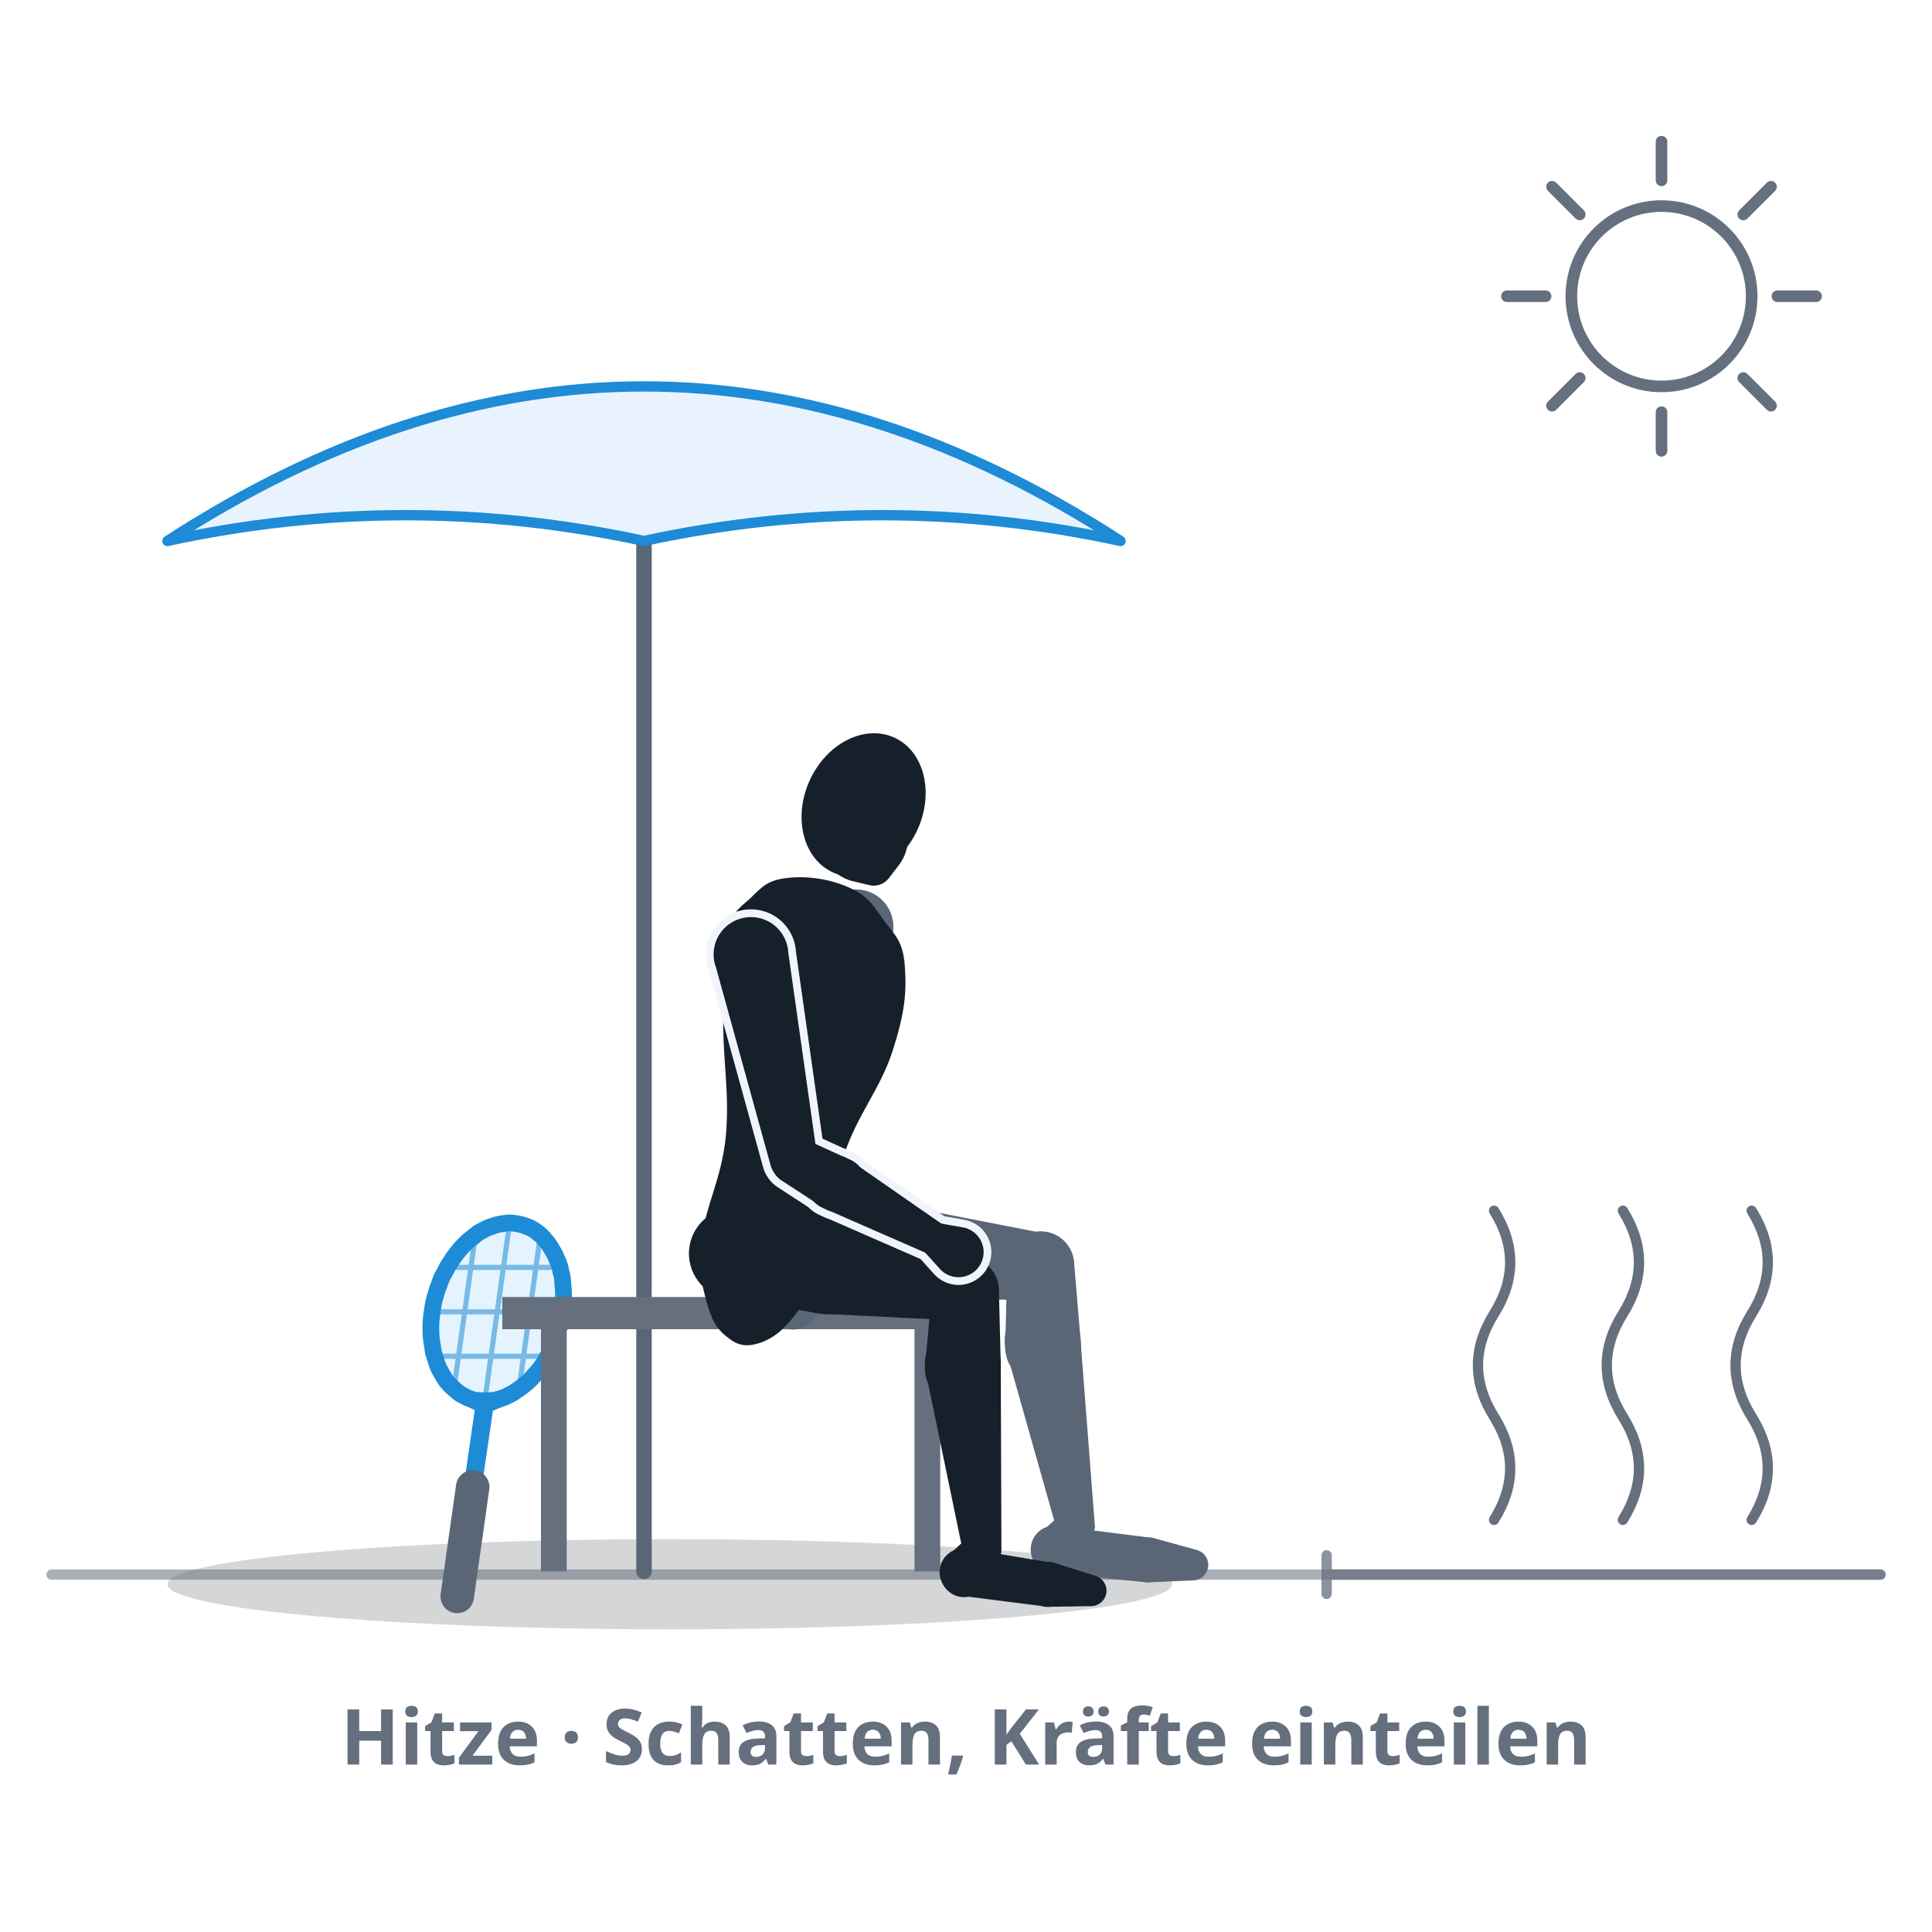
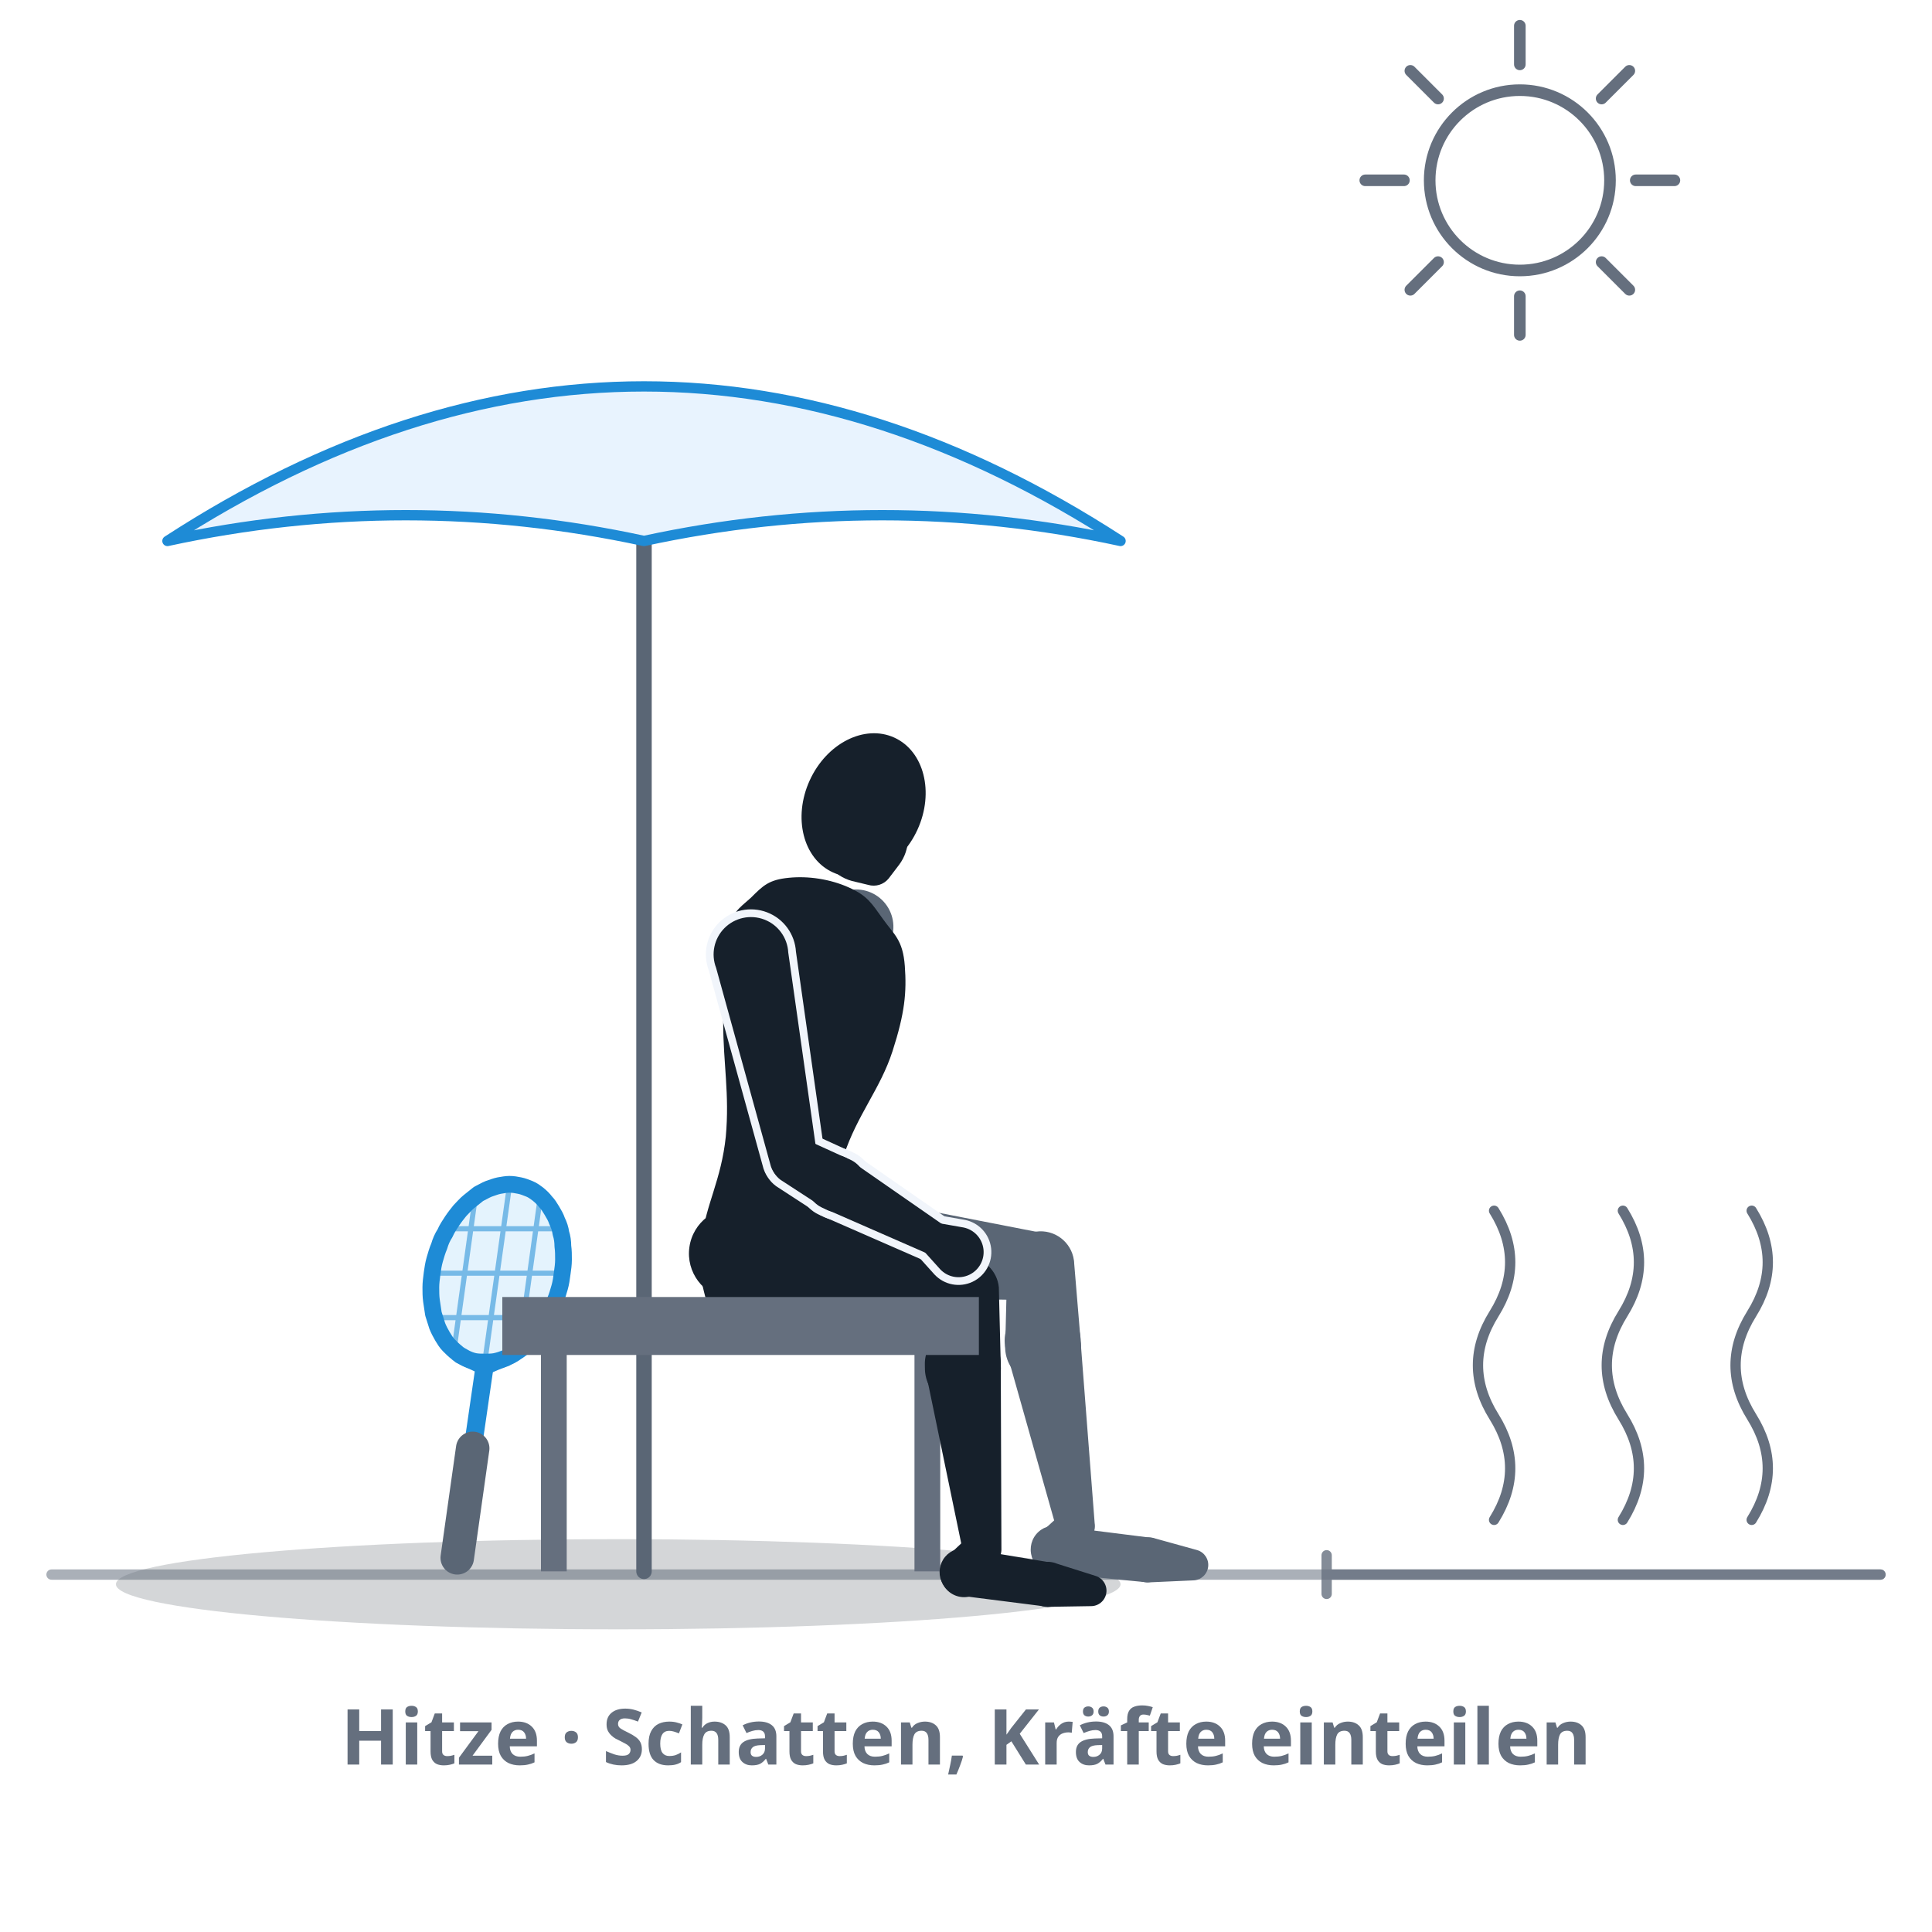
- <svg xmlns="http://www.w3.org/2000/svg" viewBox="0 0 300 300" role="img" data-quelle="figuren" aria-label="Hitze: Die Sonne steht hoch, über dem Feld flimmert die Luft. Ein Spieler sitzt in der Pause auf einer Bank im Schatten eines Sonnenschirms, die Unterarme auf den Oberschenkeln, den Kopf gesenkt; der Schläger lehnt am Ende der Bank.">
+ <svg xmlns="http://www.w3.org/2000/svg" viewBox="0 0 300 300" role="img" data-quelle="figuren" aria-label="Hitze: Die Sonne steht hoch, über dem Feld flimmert die Luft. Ein Spieler sitzt in der Pause auf einer Bank im Schatten eines Sonnenschirms, einen Unterarm auf dem Oberschenkel, den Kopf gesenkt; der Schläger lehnt am Ende der Bank.">
  <style>
    .s-k{fill:var(--tinte,#16202b)}
    .s-f{fill:var(--tinte-2,#5a6675)}
    .s-x{fill:var(--flaeche-2,#f1f5fb);stroke:var(--flaeche-2,#f1f5fb);stroke-width:2.4;stroke-linejoin:round}
    .s-rf{fill:var(--primaer,#38a4f1);opacity:.14}
    .s-rs{fill:none;stroke:var(--primaer-dunkel,#1e8bd6);stroke-width:.8;opacity:.55}
    .s-rr{fill:none;stroke:var(--primaer-dunkel,#1e8bd6);stroke-width:2.6;stroke-linejoin:round}
    .s-rh{fill:none;stroke:var(--primaer-dunkel,#1e8bd6);stroke-width:2.1;stroke-linecap:round;stroke-linejoin:round}
    .s-rsch{fill:none;stroke:var(--primaer-dunkel,#1e8bd6);stroke-width:2.8;stroke-linecap:round}
    .s-rg{fill:none;stroke:var(--tinte-2,#5a6675);stroke-width:5.2;stroke-linecap:round}
    .s-sch{fill:var(--schatten-boden,#16202b2e)}
    .s-sonne{fill:none;stroke:var(--tinte-3,#656f7e);stroke-width:1.8;stroke-linecap:round}
    .s-stange{fill:none;stroke:var(--tinte-2,#5a6675);stroke-width:2.4;stroke-linecap:round}
    .s-schirm{fill:var(--primaer-weich,#e8f3fe);stroke:var(--primaer-dunkel,#1e8bd6);stroke-width:1.6;stroke-linejoin:round}
    .s-bank{fill:var(--tinte-3,#656f7e)}
    .s-flimmer{fill:none;stroke:var(--tinte-3,#656f7e);stroke-width:1.6;stroke-linecap:round}
-     .s-linie{fill:none;stroke:var(--tinte-3,#656f7e);stroke-width:1.6;opacity:.75;stroke-linecap:round}
+     .s-linie{fill:none;stroke:var(--tinte-3,#656f7e);stroke-width:1.6;opacity:.8;stroke-linecap:round}
    .s-boden{fill:none;stroke:var(--tinte-3,#656f7e);stroke-width:1.6;opacity:.55;stroke-linecap:round}
    .st{fill:var(--tinte-3,#656f7e);font:600 12px/1 system-ui,sans-serif;text-anchor:middle}
  </style>
-   <ellipse class="s-sch" cx="104" cy="246" rx="78" ry="7" />
+   <ellipse class="s-sch" cx="96" cy="246" rx="78" ry="7" />
  <path class="s-boden" d="M8,244.5L292,244.5" />
  <path class="s-linie" d="M206,244.5L292,244.5M206,241.5L206,247.5" />
  <path class="s-flimmer" d="M232,236 q 5,-8 0,-16 q -5,-8 0,-16 q 5,-8 0,-16M252,236 q 5,-8 0,-16 q -5,-8 0,-16 q 5,-8 0,-16M272,236 q 5,-8 0,-16 q -5,-8 0,-16 q 5,-8 0,-16" />
-   <path class="s-sonne" d="M244,46a14,14 0 1 0 28,0a14,14 0 1 0 -28,0ZM276,46L282,46M270.7,58.7L275,63M258,64L258,70M245.3,58.7L241,63M240,46L234,46M245.3,33.3L241,29M258,28L258,22M270.7,33.3L275,29" />
+   <path class="s-sonne" d="M222,28a14,14 0 1 0 28,0a14,14 0 1 0 -28,0ZM254,28L260,28M248.7,40.7L253,45M236,46L236,52M223.3,40.7L219,45M218,28L212,28M223.3,15.3L219,11M236,10L236,4M248.7,15.3L253,11" />
  <path class="s-stange" d="M100,244L100,64" />
  <path class="s-schirm" d="M26,84 Q 100,36 174,84 Q 137,76 100,84 Q 63,76 26,84Z" />
-   <path class="s-rf" d="M79.1,189.9C78.6,189.9 78.1,190 77.5,190.1C77,190.2 76.5,190.4 75.9,190.6C75.4,190.8 74.9,191.1 74.3,191.4C73.8,191.8 73.3,192.2 72.8,192.6C72.3,193 71.9,193.5 71.4,194C71,194.5 70.6,195 70.2,195.6C69.8,196.2 69.4,196.8 69.1,197.5C68.7,198.1 68.4,198.8 68.2,199.5C67.9,200.2 67.7,200.9 67.5,201.6C67.3,202.3 67.2,203 67.1,203.7C67,204.5 66.9,205.2 66.9,205.9C66.9,206.6 66.9,207.3 67,208C67.1,208.7 67.2,209.4 67.3,210C67.5,210.6 67.7,211.3 67.9,211.9C68.1,212.4 68.4,213 68.7,213.5C69,214 69.3,214.5 69.7,214.9C70.1,215.3 70.5,215.7 70.9,216C71.3,216.4 71.8,216.6 72.3,216.9C72.7,217.1 73.2,217.3 73.7,217.4C74.2,217.5 74.8,217.5 75.3,217.5C75.8,217.5 76.4,217.5 76.9,217.4C77.4,217.3 78,217.1 78.5,216.9C79,216.6 79.6,216.4 80.1,216C80.6,215.7 81.1,215.3 81.6,214.9C82.1,214.5 82.6,214 83,213.5C83.5,213 83.9,212.4 84.3,211.9C84.7,211.3 85,210.6 85.4,210C85.7,209.4 86,208.7 86.2,208C86.5,207.3 86.7,206.6 86.9,205.9C87.1,205.2 87.2,204.5 87.3,203.7C87.4,203 87.5,202.3 87.5,201.6C87.5,200.9 87.5,200.2 87.4,199.5C87.4,198.8 87.3,198.1 87.1,197.5C87,196.8 86.8,196.2 86.5,195.6C86.3,195 86,194.5 85.7,194C85.4,193.5 85.1,193 84.7,192.6C84.4,192.2 84,191.8 83.5,191.4C83.1,191.1 82.7,190.8 82.2,190.6C81.7,190.4 81.2,190.2 80.7,190.1C80.2,190 79.7,189.9 79.1,189.9Z" />
-   <path class="s-rs" d="M80.7,214.9L83.8,192.6M75.4,216.6L79,190.9M70.6,214.9L73.7,192.6M84.2,210.6L68.3,210.6M86.4,203.7L68,203.7M86.2,196.8L70.2,196.8" />
-   <path class="s-rh" d="M79.4,216.7L75.2,218.5L71.4,216.7" />
-   <path class="s-rsch" d="M73.4,230.9L75.2,218.5" />
-   <path class="s-rr" d="M79.1,189.9C78.6,189.9 78.1,190 77.5,190.1C77,190.2 76.5,190.4 75.9,190.6C75.4,190.8 74.9,191.1 74.3,191.4C73.8,191.8 73.3,192.2 72.8,192.6C72.3,193 71.9,193.5 71.4,194C71,194.5 70.6,195 70.2,195.6C69.8,196.2 69.4,196.8 69.1,197.5C68.7,198.1 68.4,198.8 68.2,199.5C67.9,200.2 67.7,200.9 67.5,201.6C67.3,202.3 67.2,203 67.1,203.7C67,204.5 66.9,205.2 66.9,205.9C66.9,206.6 66.9,207.3 67,208C67.1,208.7 67.2,209.4 67.3,210C67.5,210.6 67.7,211.3 67.9,211.9C68.1,212.4 68.4,213 68.7,213.5C69,214 69.3,214.5 69.7,214.9C70.1,215.3 70.5,215.7 70.9,216C71.3,216.4 71.8,216.6 72.3,216.9C72.7,217.1 73.2,217.3 73.7,217.4C74.2,217.5 74.8,217.5 75.3,217.5C75.8,217.5 76.4,217.5 76.9,217.4C77.4,217.3 78,217.1 78.5,216.9C79,216.6 79.6,216.4 80.1,216C80.6,215.7 81.1,215.3 81.6,214.9C82.1,214.5 82.6,214 83,213.5C83.5,213 83.9,212.4 84.3,211.9C84.7,211.3 85,210.6 85.4,210C85.7,209.4 86,208.7 86.2,208C86.5,207.3 86.7,206.6 86.9,205.9C87.1,205.2 87.2,204.5 87.3,203.7C87.4,203 87.5,202.3 87.5,201.6C87.5,200.9 87.5,200.2 87.4,199.5C87.4,198.8 87.3,198.1 87.1,197.5C87,196.8 86.8,196.2 86.5,195.6C86.3,195 86,194.5 85.7,194C85.4,193.5 85.1,193 84.7,192.6C84.4,192.2 84,191.8 83.5,191.4C83.1,191.1 82.7,190.8 82.2,190.6C81.7,190.4 81.2,190.2 80.7,190.1C80.2,190 79.7,189.9 79.1,189.9Z" />
-   <path class="s-rg" d="M71,247.9L73.4,230.9" />
-   <path class="s-bank" d="M78,201.4L152,201.4L152,206.4L78,206.4ZM84,206.4L88,206.4L88,244L84,244ZM142,206.4L146,206.4L146,244L142,244Z" />
+   <path class="s-rf" d="M79.1,183.9C78.6,183.9 78.1,184 77.5,184.1C77,184.2 76.5,184.4 75.9,184.6C75.4,184.8 74.9,185.1 74.3,185.4C73.8,185.8 73.3,186.2 72.8,186.6C72.3,187 71.9,187.5 71.4,188C71,188.5 70.6,189 70.2,189.6C69.8,190.2 69.4,190.8 69.1,191.5C68.7,192.1 68.4,192.8 68.2,193.5C67.9,194.2 67.7,194.9 67.5,195.6C67.3,196.3 67.2,197 67.1,197.7C67,198.5 66.9,199.2 66.9,199.9C66.9,200.6 66.9,201.3 67,202C67.1,202.7 67.2,203.4 67.3,204C67.5,204.6 67.7,205.3 67.9,205.9C68.1,206.4 68.4,207 68.7,207.5C69,208 69.3,208.5 69.7,208.9C70.1,209.3 70.5,209.7 70.9,210C71.3,210.4 71.8,210.6 72.3,210.9C72.7,211.1 73.2,211.3 73.7,211.4C74.2,211.5 74.8,211.5 75.3,211.5C75.8,211.5 76.4,211.5 76.9,211.4C77.4,211.3 78,211.1 78.5,210.9C79,210.6 79.6,210.4 80.1,210C80.6,209.7 81.1,209.3 81.6,208.9C82.1,208.5 82.6,208 83,207.5C83.5,207 83.9,206.4 84.3,205.9C84.7,205.3 85,204.6 85.4,204C85.7,203.4 86,202.7 86.2,202C86.5,201.3 86.7,200.6 86.9,199.9C87.1,199.2 87.2,198.5 87.3,197.7C87.4,197 87.5,196.3 87.5,195.6C87.5,194.9 87.5,194.2 87.4,193.5C87.4,192.8 87.3,192.1 87.1,191.5C87,190.8 86.8,190.2 86.5,189.6C86.3,189 86,188.5 85.7,188C85.4,187.5 85.1,187 84.7,186.6C84.4,186.2 84,185.8 83.5,185.4C83.1,185.1 82.7,184.8 82.2,184.6C81.7,184.4 81.2,184.2 80.7,184.1C80.2,184 79.7,183.9 79.1,183.9Z" />
+   <path class="s-rs" d="M80.7,208.9L83.8,186.6M75.4,210.6L79,184.9M70.6,208.9L73.7,186.6M84.2,204.6L68.3,204.6M86.4,197.7L68,197.7M86.2,190.8L70.2,190.8" />
+   <path class="s-rh" d="M79.4,210.7L75.2,212.5L71.4,210.7" />
+   <path class="s-rsch" d="M73.4,224.9L75.2,212.5" />
+   <path class="s-rr" d="M79.1,183.9C78.6,183.9 78.1,184 77.5,184.1C77,184.2 76.5,184.4 75.9,184.6C75.4,184.8 74.9,185.1 74.3,185.4C73.8,185.8 73.3,186.2 72.8,186.6C72.3,187 71.9,187.5 71.4,188C71,188.5 70.6,189 70.2,189.6C69.8,190.2 69.4,190.8 69.1,191.5C68.7,192.1 68.4,192.8 68.2,193.5C67.9,194.2 67.7,194.9 67.5,195.6C67.3,196.3 67.2,197 67.1,197.7C67,198.5 66.9,199.2 66.9,199.9C66.9,200.6 66.9,201.3 67,202C67.1,202.7 67.2,203.4 67.3,204C67.5,204.6 67.7,205.3 67.9,205.9C68.1,206.4 68.4,207 68.7,207.5C69,208 69.3,208.5 69.7,208.9C70.1,209.3 70.5,209.7 70.9,210C71.3,210.4 71.8,210.6 72.3,210.9C72.7,211.1 73.2,211.3 73.7,211.4C74.2,211.5 74.8,211.5 75.3,211.5C75.8,211.5 76.4,211.5 76.9,211.4C77.4,211.3 78,211.1 78.5,210.9C79,210.6 79.6,210.4 80.1,210C80.6,209.7 81.1,209.3 81.6,208.9C82.1,208.5 82.6,208 83,207.5C83.5,207 83.9,206.4 84.3,205.9C84.7,205.3 85,204.6 85.4,204C85.7,203.4 86,202.7 86.2,202C86.5,201.3 86.7,200.6 86.9,199.9C87.1,199.2 87.2,198.5 87.3,197.7C87.4,197 87.5,196.3 87.5,195.6C87.5,194.9 87.5,194.2 87.4,193.5C87.4,192.8 87.3,192.1 87.1,191.5C87,190.8 86.8,190.2 86.5,189.6C86.3,189 86,188.5 85.7,188C85.4,187.5 85.1,187 84.7,186.6C84.4,186.2 84,185.8 83.5,185.4C83.1,185.1 82.7,184.8 82.2,184.6C81.7,184.4 81.2,184.2 80.7,184.1C80.2,184 79.7,183.9 79.1,183.9Z" />
+   <path class="s-rg" d="M71,241.9L73.4,224.9" />
+   <path class="s-bank" d="M84,206.4L88,206.4L88,244L84,244ZM142,206.4L146,206.4L146,244L142,244Z" />
  <g class="s-f">
    <path d="M120.9,199.6L136.3,201.4A7.4,7.4 0 1 0 137.8,186.8L122.4,185.4A7.1,7.1 0 0 0 120.9,199.6Z" />
    <path d="M137,201.5L161.5,201.9A5.2,5.2 0 0 0 162.6,191.6L138.5,186.9A7.4,7.4 0 1 0 137,201.5Z" />
    <path d="M156.4,196.6L156.1,208.6A5.9,5.9 0 1 0 167.8,208.2L166.8,196.2A5.2,5.2 0 0 0 156.4,196.6Z" />
    <path d="M156.4,210.3L164.2,237.9A3,3 0 0 0 170,236.8L167.8,208.3A5.9,5.9 0 1 0 156.4,210.3Z" />
    <path d="M165.1,234.8L161.7,237.9A3.7,3.7 0 1 0 167.2,242.5L169.6,238.6A3,3 0 0 0 165.1,234.8Z" />
    <path d="M163.7,244.3L178.1,245.7A3.5,3.5 0 0 0 178.9,238.8L164.6,237A3.7,3.7 0 1 0 163.7,244.3Z" />
    <path d="M178.6,245.7L185.3,245.4A2.4,2.4 0 0 0 185.9,240.7L179.4,238.9A3.5,3.5 0 1 0 178.6,245.7Z" />
  </g>
  <g class="s-f">
    <path d="M127.2,143L121.6,171.1A3.7,3.7 0 0 0 128.7,173L138.3,146.1A5.8,5.8 0 1 0 127.2,143Z" />
    <path d="M121.6,171.3L120.5,179.1A4.3,4.3 0 1 0 129,179.7L128.9,171.8A3.7,3.7 0 0 0 121.6,171.3Z" />
    <path d="M120.5,179.8L120.9,198.1A2.5,2.5 0 0 0 125.9,198.4L128.9,180.4A4.3,4.3 0 1 0 120.5,179.8Z" />
  </g>
  <g class="s-f">
    <path d="M121.1,197.1L119.5,201.1A3.9,3.9 0 1 0 126.9,201.6L125.9,197.4A2.5,2.5 0 0 0 121.1,197.1Z" />
  </g>
  <g class="s-k">
    <path d="M131.8,137.8C134.7,139.1 135.3,140.2 137.1,142.7C138.8,145.1 140.2,145.9 140.5,150C140.8,154.1 140.5,157.3 138.6,163.2C136.7,169.1 133.1,173.1 131,179.5C128.9,185.9 129.4,190.3 127.9,195.2C126.4,200.1 125.6,201.3 123.6,204C121.6,206.6 120.2,207.7 118.1,208.5C115.9,209.2 114.6,209 112.9,207.6C111.2,206.3 110.4,204.8 109.6,201.7C108.8,198.6 108.4,197.2 109,192.2C109.6,187.1 112,183.2 112.7,176.5C113.3,169.9 112.3,165.1 112.3,158.9C112.3,152.7 111.9,149.4 112.8,145.5C113.6,141.6 114.6,141.2 116.6,139.4C118.5,137.5 119.4,136.6 122.5,136.3C125.5,136 128.9,136.5 131.8,137.8Z" />
    <path d="M113.1,201.7L127,203.9A7.4,7.4 0 1 0 129.1,189.3L115.1,187.6A7.1,7.1 0 0 0 113.1,201.7Z" />
    <path d="M127.8,204L149.7,205.1A5.2,5.2 0 0 0 151.2,195L130,189.5A7.4,7.4 0 1 0 127.8,204Z" />
    <path d="M144.8,199.5L143.7,211.5A5.9,5.9 0 1 0 155.4,212L155.1,199.9A5.2,5.2 0 0 0 144.8,199.5Z" />
    <path d="M143.8,213.3L149.6,241.3A3,3 0 0 0 155.5,240.7L155.4,212.1A5.9,5.9 0 1 0 143.8,213.3Z" />
    <path d="M150.5,238.5L147.3,241.5A3.7,3.7 0 1 0 153,246L155.1,242.1A3,3 0 0 0 150.5,238.5Z" />
    <path d="M149.3,247.8L162.7,249.5A3.5,3.5 0 0 0 163.6,242.7L150.4,240.5A3.7,3.7 0 1 0 149.3,247.8Z" />
    <path d="M163.2,249.5L169.4,249.4A2.4,2.4 0 0 0 170.1,244.7L164.1,242.8A3.5,3.5 0 1 0 163.2,249.5Z" />
  </g>
  <g class="s-k">
    <ellipse cx="134.1" cy="125" rx="9.2" ry="11.5" transform="rotate(24.5 134.1 125)" />
    <path d="M132.3,136.8L134.8,137.4A3,3 0 0 0 138,136.4L139.6,134.3A6.9,6.9 0 1 0 132.3,136.8Z" />
  </g>
  <g class="s-x">
    <path d="M111.2,150.3L119.7,181.1A3.7,3.7 0 0 0 126.9,179.6L122.4,147.9A5.8,5.8 0 1 0 111.2,150.3Z" />
    <path d="M121.2,183.2L127.5,187.3A4.3,4.3 0 1 0 131.6,179.9L124.8,176.8A3.7,3.7 0 0 0 121.2,183.2Z" />
    <path d="M128.1,187.7L144.1,194.7A2.5,2.5 0 0 0 146.6,190.3L132.2,180.3A4.3,4.3 0 1 0 128.1,187.7Z" />
    <path d="M143.3,194.1L146,197.1A3.9,3.9 0 1 0 149.6,190.6L145.6,189.9A2.5,2.5 0 0 0 143.3,194.1Z" />
  </g>
  <g class="s-k">
    <path d="M111.2,150.3L119.7,181.1A3.7,3.7 0 0 0 126.9,179.6L122.4,147.9A5.8,5.8 0 1 0 111.2,150.3Z" />
    <path d="M121.2,183.2L127.5,187.3A4.3,4.3 0 1 0 131.6,179.9L124.8,176.8A3.7,3.7 0 0 0 121.2,183.2Z" />
    <path d="M128.1,187.7L144.1,194.7A2.5,2.5 0 0 0 146.6,190.3L132.2,180.3A4.3,4.3 0 1 0 128.1,187.7Z" />
  </g>
  <g class="s-k">
    <path d="M143.3,194.1L146,197.1A3.9,3.9 0 1 0 149.6,190.6L145.6,189.9A2.5,2.5 0 0 0 143.3,194.1Z" />
  </g>
+   <path class="s-bank" d="M78,201.4L152,201.4L152,210.4L78,210.4Z" />
  <text class="st" x="150" y="274">Hitze · Schatten, Kräfte einteilen</text>
</svg>
